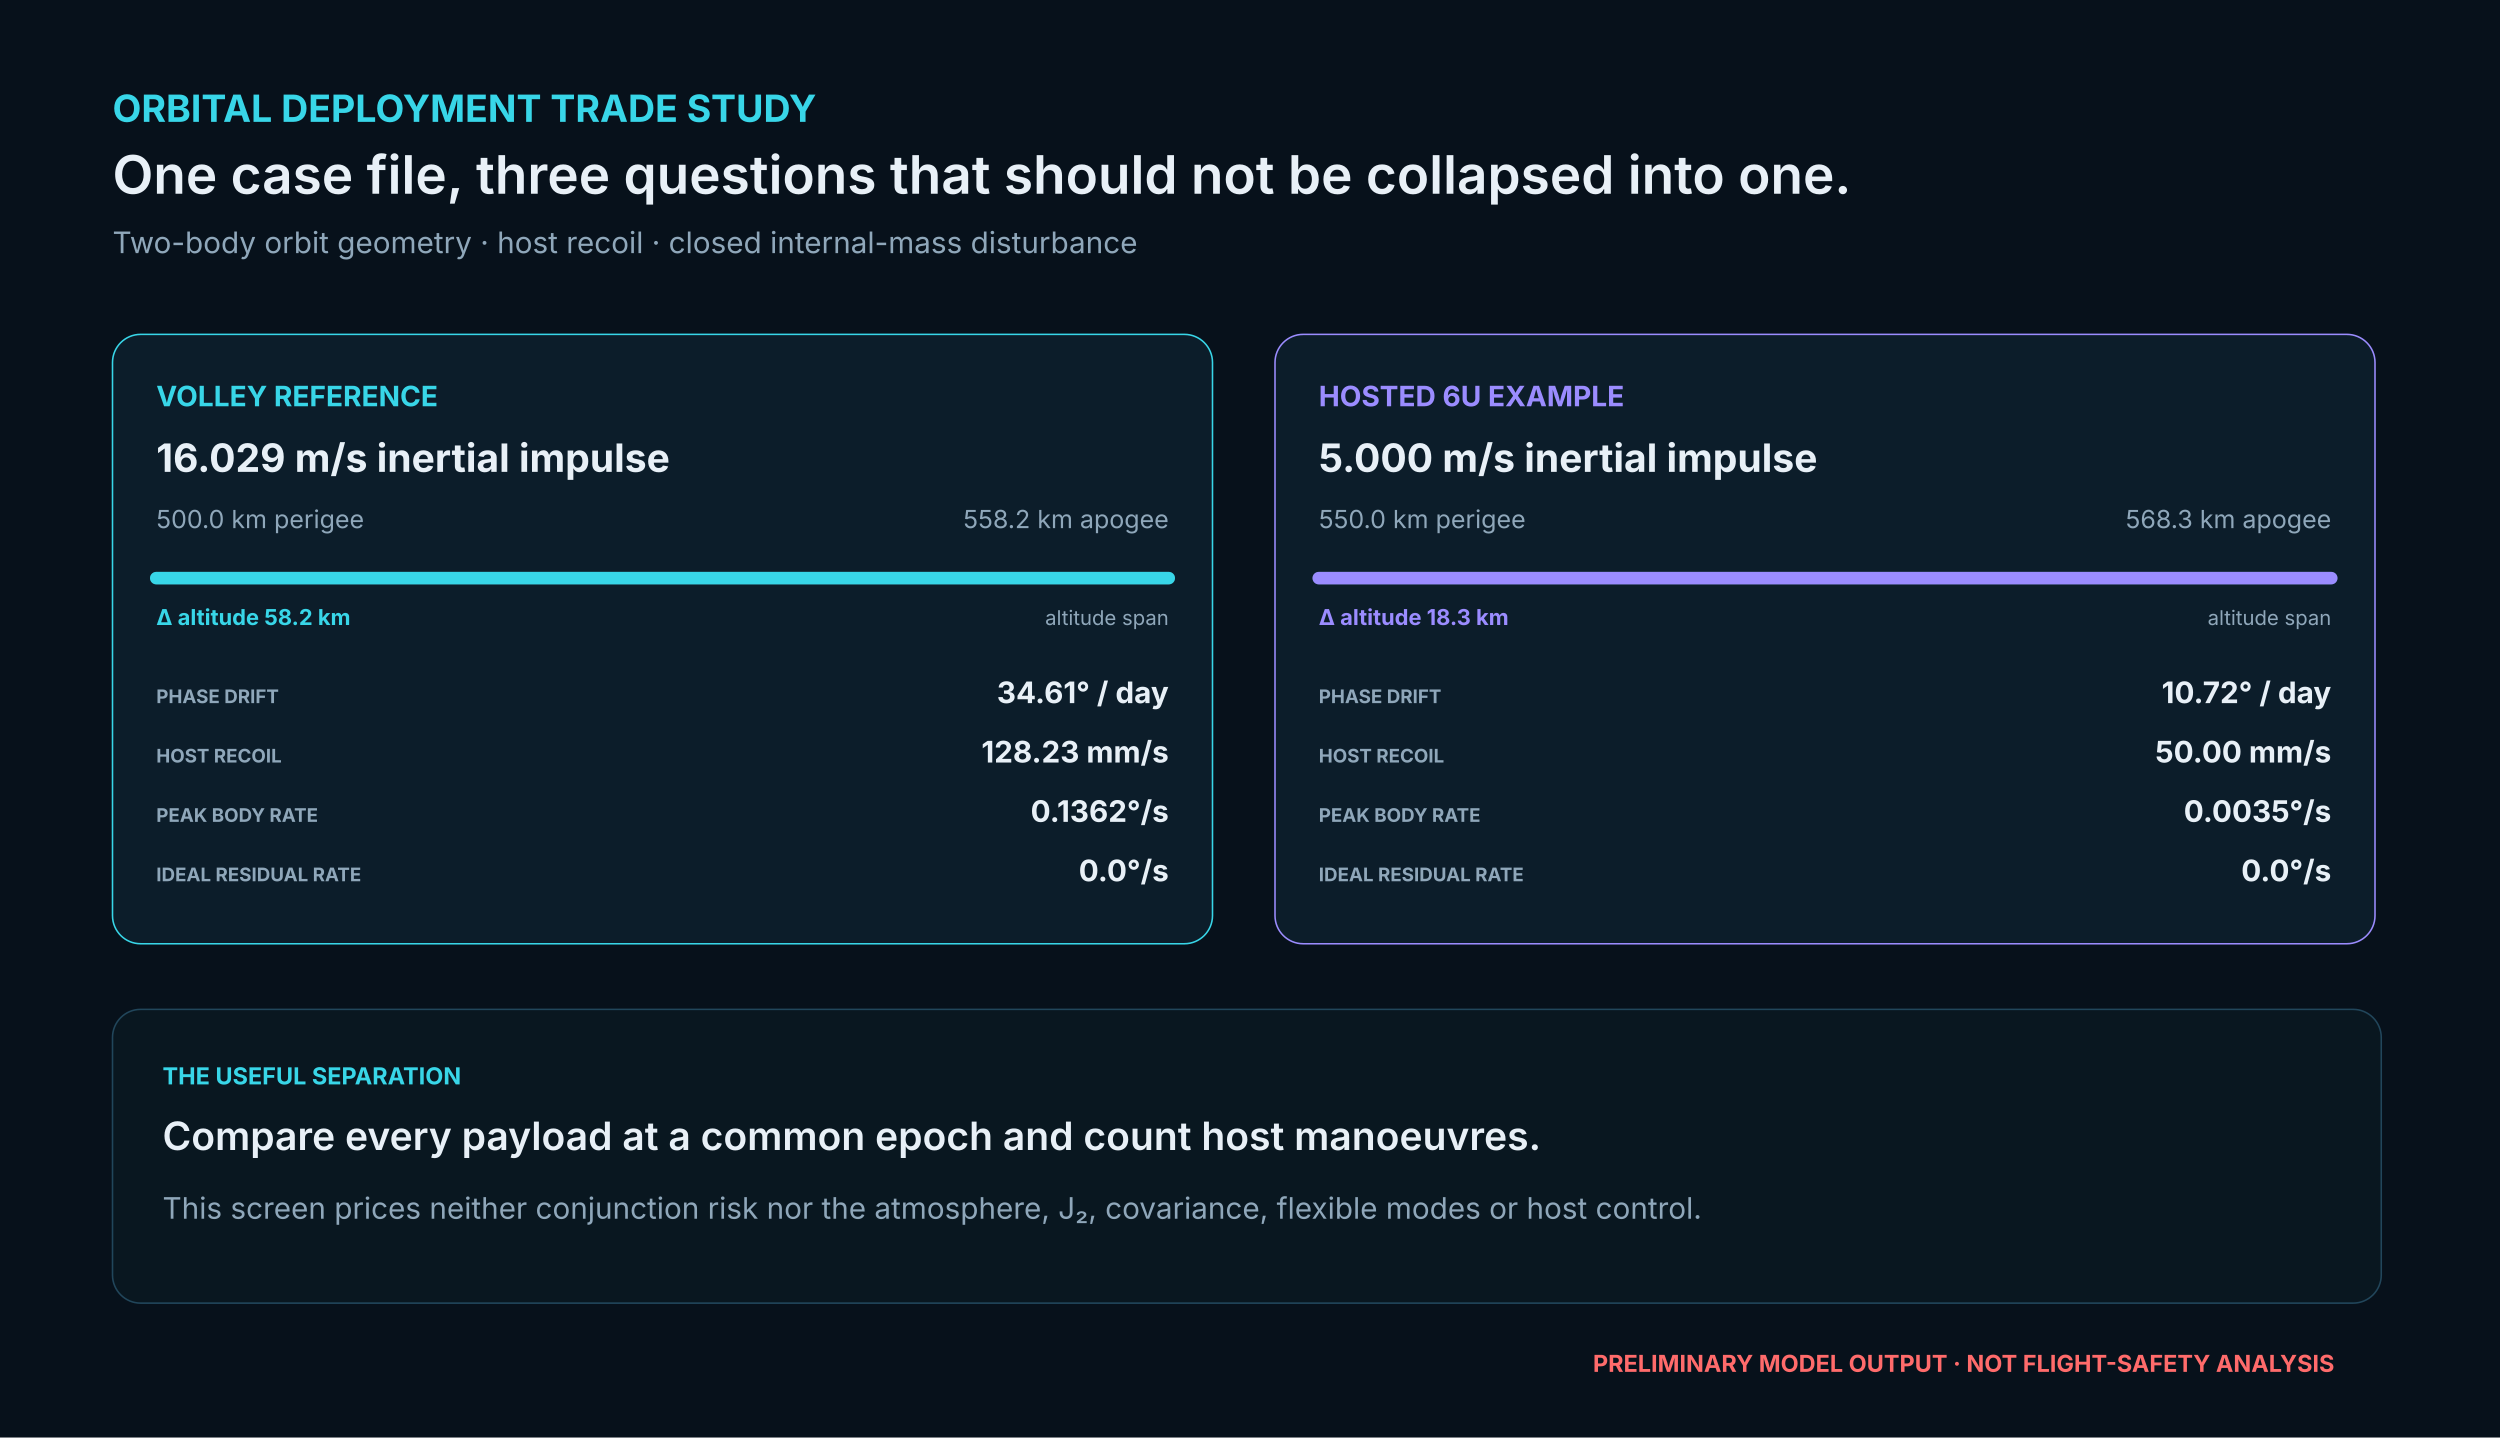
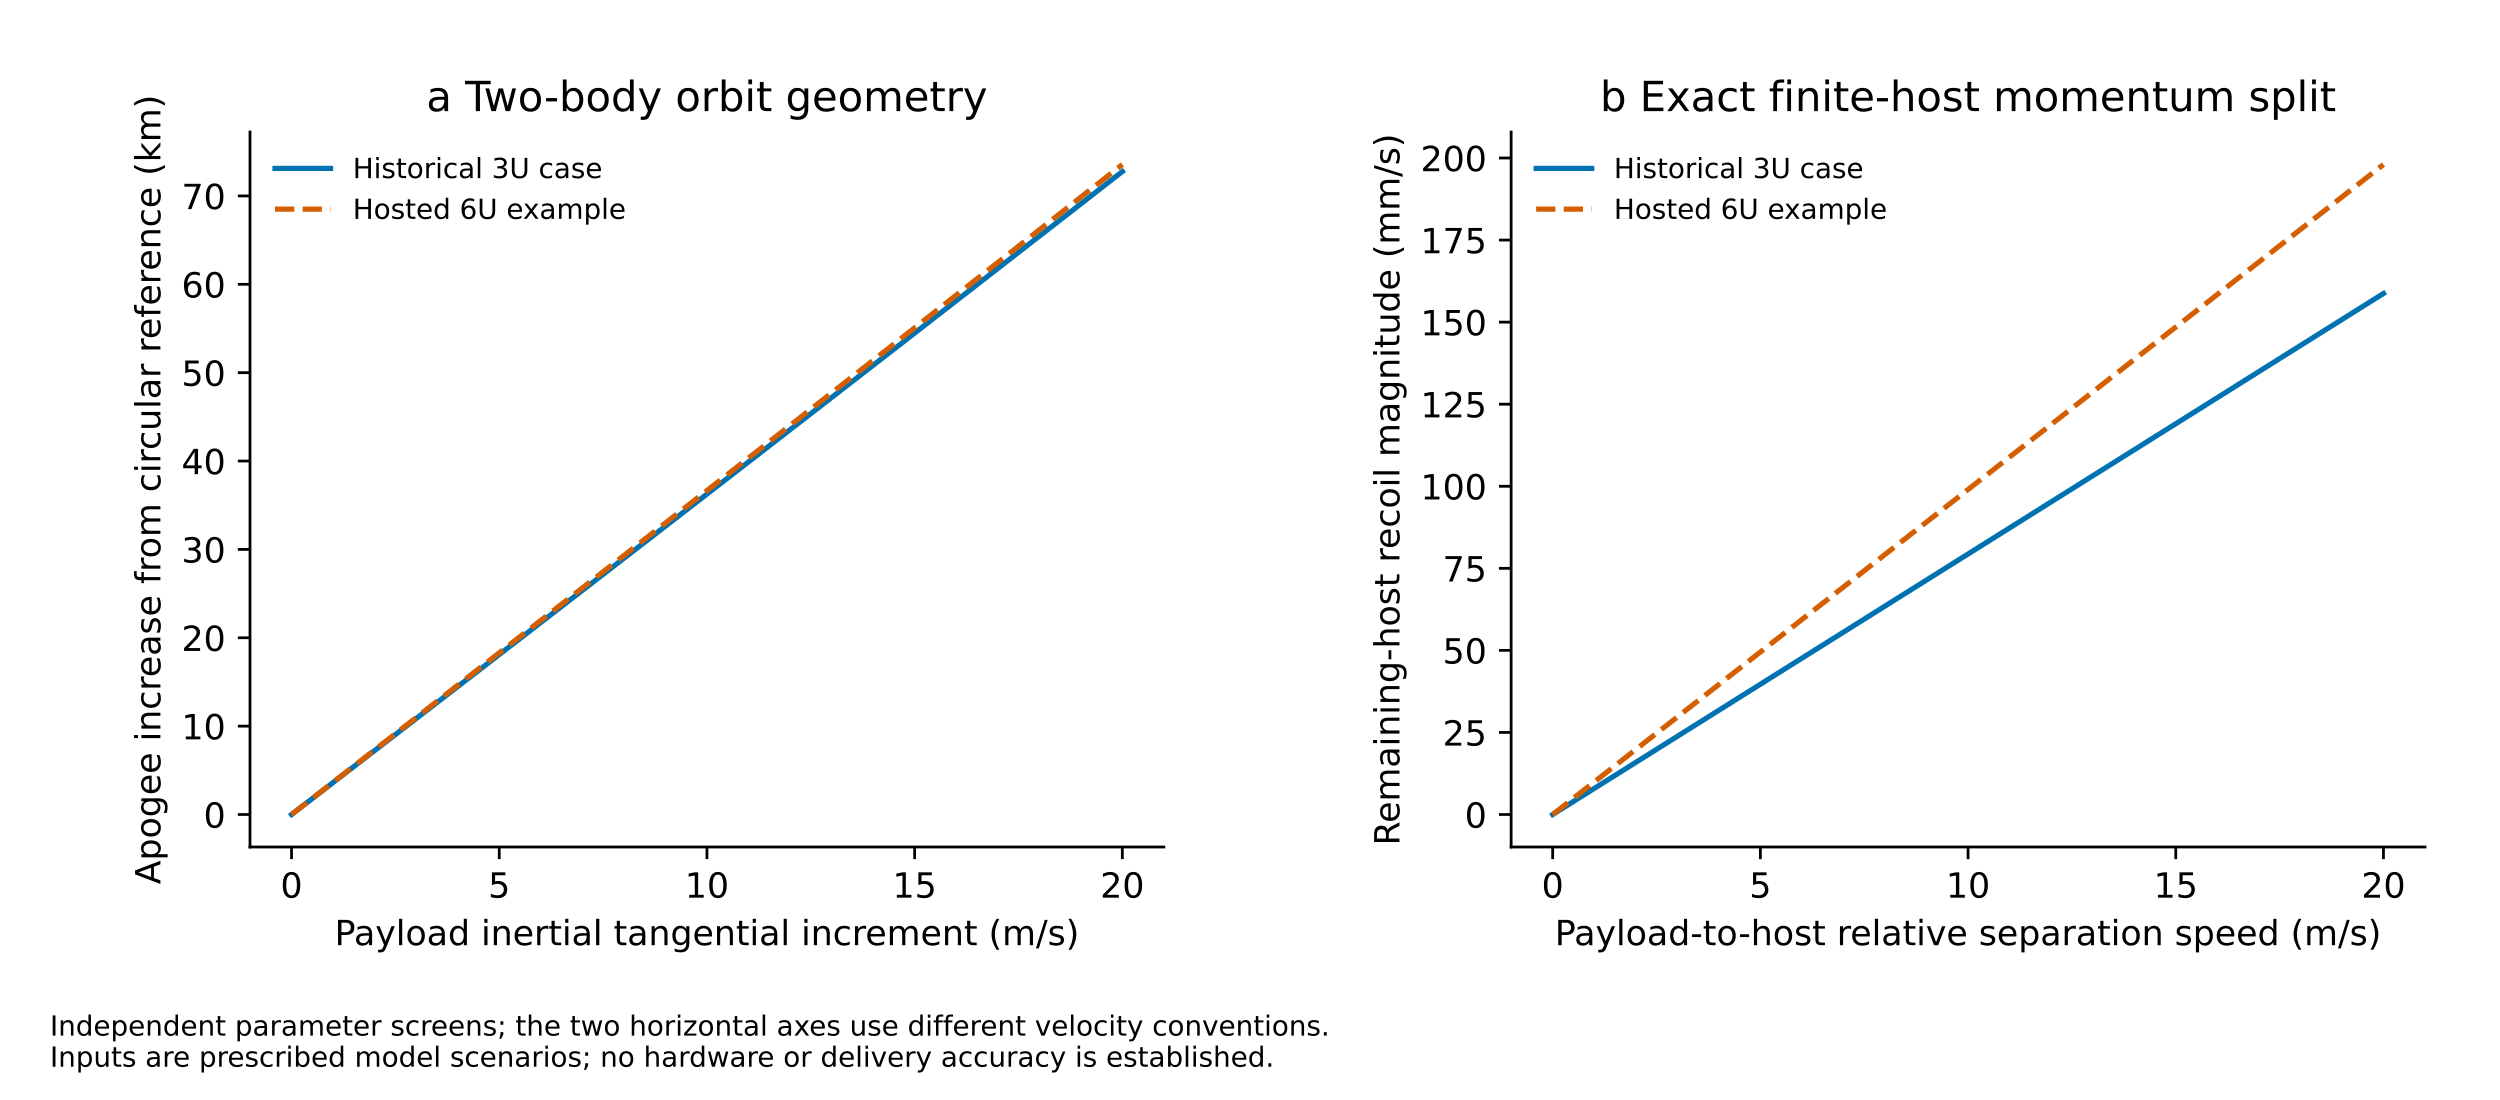
- <svg xmlns="http://www.w3.org/2000/svg" width="1600" height="920" viewBox="0 0 1600 920">
-   <rect width="1600" height="920" fill="#07111b" />
-   <text x="72" y="78" fill="#38d6e8" font-family="Inter,Segoe UI,sans-serif" font-size="24" font-weight="700" text-anchor="start">ORBITAL DEPLOYMENT TRADE STUDY</text>
-   <text x="72" y="124" fill="#e8f0f7" font-family="Inter,Segoe UI,sans-serif" font-size="34" font-weight="600" text-anchor="start">One case file, three questions that should not be collapsed into one.</text>
-   <text x="72" y="162" fill="#8fa7ba" font-family="Inter,Segoe UI,sans-serif" font-size="19" font-weight="400" text-anchor="start">Two-body orbit geometry · host recoil · closed internal-mass disturbance</text>
-   <rect x="72" y="214" width="704" height="390" rx="18" fill="#0c1d2a" stroke="#38d6e8" />
-   <text x="100" y="260" fill="#38d6e8" font-family="Inter,Segoe UI,sans-serif" font-size="18" font-weight="700" text-anchor="start">VOLLEY REFERENCE</text>
-   <text x="100" y="302" fill="#e8f0f7" font-family="Inter,Segoe UI,sans-serif" font-size="25" font-weight="650" text-anchor="start">16.029 m/s inertial impulse</text>
-   <text x="100" y="338" fill="#8fa7ba" font-family="Inter,Segoe UI,sans-serif" font-size="16" font-weight="400" text-anchor="start">500.0 km perigee</text>
-   <text x="748" y="338" fill="#8fa7ba" font-family="Inter,Segoe UI,sans-serif" font-size="16" font-weight="400" text-anchor="end">558.2 km apogee</text>
-   <line x1="100" y1="370" x2="748" y2="370" stroke="#294a5d" stroke-width="8" stroke-linecap="round" />
-   <line x1="100" y1="370" x2="748" y2="370" stroke="#38d6e8" stroke-width="8" stroke-linecap="round" />
-   <text x="100" y="400" fill="#38d6e8" font-family="Inter,Segoe UI,sans-serif" font-size="14" font-weight="650" text-anchor="start">Δ altitude 58.2 km</text>
-   <text x="748" y="400" fill="#8fa7ba" font-family="Inter,Segoe UI,sans-serif" font-size="13" font-weight="400" text-anchor="end">altitude span</text>
-   <text x="100" y="450" fill="#8fa7ba" font-family="Inter,Segoe UI,sans-serif" font-size="12" font-weight="650" text-anchor="start">PHASE DRIFT</text>
-   <text x="748" y="450" fill="#e8f0f7" font-family="Inter,Segoe UI,sans-serif" font-size="19" font-weight="650" text-anchor="end">34.61° / day</text>
-   <text x="100" y="488" fill="#8fa7ba" font-family="Inter,Segoe UI,sans-serif" font-size="12" font-weight="650" text-anchor="start">HOST RECOIL</text>
-   <text x="748" y="488" fill="#e8f0f7" font-family="Inter,Segoe UI,sans-serif" font-size="19" font-weight="650" text-anchor="end">128.23 mm/s</text>
-   <text x="100" y="526" fill="#8fa7ba" font-family="Inter,Segoe UI,sans-serif" font-size="12" font-weight="650" text-anchor="start">PEAK BODY RATE</text>
-   <text x="748" y="526" fill="#e8f0f7" font-family="Inter,Segoe UI,sans-serif" font-size="19" font-weight="650" text-anchor="end">0.1362°/s</text>
-   <text x="100" y="564" fill="#8fa7ba" font-family="Inter,Segoe UI,sans-serif" font-size="12" font-weight="650" text-anchor="start">IDEAL RESIDUAL RATE</text>
-   <text x="748" y="564" fill="#e8f0f7" font-family="Inter,Segoe UI,sans-serif" font-size="19" font-weight="650" text-anchor="end">0.0°/s</text>
-   <rect x="816" y="214" width="704" height="390" rx="18" fill="#0c1d2a" stroke="#9b8cff" />
-   <text x="844" y="260" fill="#9b8cff" font-family="Inter,Segoe UI,sans-serif" font-size="18" font-weight="700" text-anchor="start">HOSTED 6U EXAMPLE</text>
-   <text x="844" y="302" fill="#e8f0f7" font-family="Inter,Segoe UI,sans-serif" font-size="25" font-weight="650" text-anchor="start">5.000 m/s inertial impulse</text>
-   <text x="844" y="338" fill="#8fa7ba" font-family="Inter,Segoe UI,sans-serif" font-size="16" font-weight="400" text-anchor="start">550.0 km perigee</text>
-   <text x="1492" y="338" fill="#8fa7ba" font-family="Inter,Segoe UI,sans-serif" font-size="16" font-weight="400" text-anchor="end">568.3 km apogee</text>
-   <line x1="844" y1="370" x2="1492" y2="370" stroke="#294a5d" stroke-width="8" stroke-linecap="round" />
-   <line x1="844" y1="370" x2="1492" y2="370" stroke="#9b8cff" stroke-width="8" stroke-linecap="round" />
-   <text x="844" y="400" fill="#9b8cff" font-family="Inter,Segoe UI,sans-serif" font-size="14" font-weight="650" text-anchor="start">Δ altitude 18.3 km</text>
-   <text x="1492" y="400" fill="#8fa7ba" font-family="Inter,Segoe UI,sans-serif" font-size="13" font-weight="400" text-anchor="end">altitude span</text>
-   <text x="844" y="450" fill="#8fa7ba" font-family="Inter,Segoe UI,sans-serif" font-size="12" font-weight="650" text-anchor="start">PHASE DRIFT</text>
-   <text x="1492" y="450" fill="#e8f0f7" font-family="Inter,Segoe UI,sans-serif" font-size="19" font-weight="650" text-anchor="end">10.72° / day</text>
-   <text x="844" y="488" fill="#8fa7ba" font-family="Inter,Segoe UI,sans-serif" font-size="12" font-weight="650" text-anchor="start">HOST RECOIL</text>
-   <text x="1492" y="488" fill="#e8f0f7" font-family="Inter,Segoe UI,sans-serif" font-size="19" font-weight="650" text-anchor="end">50.00 mm/s</text>
-   <text x="844" y="526" fill="#8fa7ba" font-family="Inter,Segoe UI,sans-serif" font-size="12" font-weight="650" text-anchor="start">PEAK BODY RATE</text>
-   <text x="1492" y="526" fill="#e8f0f7" font-family="Inter,Segoe UI,sans-serif" font-size="19" font-weight="650" text-anchor="end">0.0035°/s</text>
-   <text x="844" y="564" fill="#8fa7ba" font-family="Inter,Segoe UI,sans-serif" font-size="12" font-weight="650" text-anchor="start">IDEAL RESIDUAL RATE</text>
-   <text x="1492" y="564" fill="#e8f0f7" font-family="Inter,Segoe UI,sans-serif" font-size="19" font-weight="650" text-anchor="end">0.0°/s</text>
-   <rect x="72" y="646" width="1452" height="188" rx="18" fill="#091720" stroke="#21465b" />
-   <text x="104" y="694" fill="#38d6e8" font-family="Inter,Segoe UI,sans-serif" font-size="15" font-weight="700" text-anchor="start">THE USEFUL SEPARATION</text>
-   <text x="104" y="736" fill="#e8f0f7" font-family="Inter,Segoe UI,sans-serif" font-size="25" font-weight="600" text-anchor="start">Compare every payload at a common epoch and count host manoeuvres.</text>
-   <text x="104" y="780" fill="#8fa7ba" font-family="Inter,Segoe UI,sans-serif" font-size="19" font-weight="400" text-anchor="start">This screen prices neither conjunction risk nor the atmosphere, J₂, covariance, flexible modes or host control.</text>
-   <text x="1494" y="878" fill="#ff6b6b" font-family="Inter,Segoe UI,sans-serif" font-size="15" font-weight="650" text-anchor="end">PRELIMINARY MODEL OUTPUT · NOT FLIGHT-SAFETY ANALYSIS</text>
+ <svg xmlns="http://www.w3.org/2000/svg" xmlns:xlink="http://www.w3.org/1999/xlink" width="720pt" height="316.8pt" viewBox="0 0 720 316.8" version="1.1">
+   <defs>
+     <style type="text/css">*{stroke-linejoin: round; stroke-linecap: butt}</style>
+   </defs>
+   <g id="figure_1">
+     <g id="patch_1">
+       <path d="M 0 316.8 L 720 316.8 L 720 0 L 0 0 z " style="fill: #ffffff" />
+     </g>
+     <g id="axes_1">
+       <g id="patch_2">
+         <path d="M 72 243.936 L 335.193 243.936 L 335.193 38.016 L 72 38.016 z " style="fill: #ffffff" />
+       </g>
+       <g id="matplotlib.axis_1">
+         <g id="xtick_1">
+           <g id="line2d_1">
+             <defs>
+               <path id="m3ff86016a6" d="M 0 0 L 0 3.5 " style="stroke: #000000; stroke-width: 0.8" />
+             </defs>
+             <g>
+               <use xlink:href="#m3ff86016a6" x="83.963" y="243.936" style="stroke: #000000; stroke-width: 0.8" />
+             </g>
+           </g>
+           <g id="text_1">
+             <text style="font-size: 10px; font-family: 'DejaVu Sans'; text-anchor: middle" x="83.963" y="258.534" transform="rotate(-0 83.96333 258.5344)">0</text>
+           </g>
+         </g>
+         <g id="xtick_2">
+           <g id="line2d_2">
+             <g>
+               <use xlink:href="#m3ff86016a6" x="143.78" y="243.936" style="stroke: #000000; stroke-width: 0.8" />
+             </g>
+           </g>
+           <g id="text_2">
+             <text style="font-size: 10px; font-family: 'DejaVu Sans'; text-anchor: middle" x="143.78" y="258.534" transform="rotate(-0 143.78 258.5344)">5</text>
+           </g>
+         </g>
+         <g id="xtick_3">
+           <g id="line2d_3">
+             <g>
+               <use xlink:href="#m3ff86016a6" x="203.597" y="243.936" style="stroke: #000000; stroke-width: 0.8" />
+             </g>
+           </g>
+           <g id="text_3">
+             <text style="font-size: 10px; font-family: 'DejaVu Sans'; text-anchor: middle" x="203.597" y="258.534" transform="rotate(-0 203.5966 258.5344)">10</text>
+           </g>
+         </g>
+         <g id="xtick_4">
+           <g id="line2d_4">
+             <g>
+               <use xlink:href="#m3ff86016a6" x="263.413" y="243.936" style="stroke: #000000; stroke-width: 0.8" />
+             </g>
+           </g>
+           <g id="text_4">
+             <text style="font-size: 10px; font-family: 'DejaVu Sans'; text-anchor: middle" x="263.413" y="258.534" transform="rotate(-0 263.4133 258.5344)">15</text>
+           </g>
+         </g>
+         <g id="xtick_5">
+           <g id="line2d_5">
+             <g>
+               <use xlink:href="#m3ff86016a6" x="323.23" y="243.936" style="stroke: #000000; stroke-width: 0.8" />
+             </g>
+           </g>
+           <g id="text_5">
+             <text style="font-size: 10px; font-family: 'DejaVu Sans'; text-anchor: middle" x="323.23" y="258.534" transform="rotate(-0 323.2299 258.5344)">20</text>
+           </g>
+         </g>
+         <g id="text_6">
+           <text style="font-size: 10px; font-family: 'DejaVu Sans'; text-anchor: middle" x="203.597" y="272.213" transform="rotate(-0 203.5966 272.2126)">Payload inertial tangential increment (m/s)</text>
+         </g>
+       </g>
+       <g id="matplotlib.axis_2">
+         <g id="ytick_1">
+           <g id="line2d_6">
+             <defs>
+               <path id="mac8dbd2779" d="M 0 0 L -3.5 0 " style="stroke: #000000; stroke-width: 0.8" />
+             </defs>
+             <g>
+               <use xlink:href="#mac8dbd2779" x="72" y="234.576" style="stroke: #000000; stroke-width: 0.8" />
+             </g>
+           </g>
+           <g id="text_7">
+             <text style="font-size: 10px; font-family: 'DejaVu Sans'; text-anchor: end" x="65" y="238.375" transform="rotate(-0 65 238.3752)">0</text>
+           </g>
+         </g>
+         <g id="ytick_2">
+           <g id="line2d_7">
+             <g>
+               <use xlink:href="#mac8dbd2779" x="72" y="209.126" style="stroke: #000000; stroke-width: 0.8" />
+             </g>
+           </g>
+           <g id="text_8">
+             <text style="font-size: 10px; font-family: 'DejaVu Sans'; text-anchor: end" x="65" y="212.925" transform="rotate(-0 65 212.9252)">10</text>
+           </g>
+         </g>
+         <g id="ytick_3">
+           <g id="line2d_8">
+             <g>
+               <use xlink:href="#mac8dbd2779" x="72" y="183.676" style="stroke: #000000; stroke-width: 0.8" />
+             </g>
+           </g>
+           <g id="text_9">
+             <text style="font-size: 10px; font-family: 'DejaVu Sans'; text-anchor: end" x="65" y="187.475" transform="rotate(-0 65 187.4751)">20</text>
+           </g>
+         </g>
+         <g id="ytick_4">
+           <g id="line2d_9">
+             <g>
+               <use xlink:href="#mac8dbd2779" x="72" y="158.226" style="stroke: #000000; stroke-width: 0.8" />
+             </g>
+           </g>
+           <g id="text_10">
+             <text style="font-size: 10px; font-family: 'DejaVu Sans'; text-anchor: end" x="65" y="162.025" transform="rotate(-0 65 162.0251)">30</text>
+           </g>
+         </g>
+         <g id="ytick_5">
+           <g id="line2d_10">
+             <g>
+               <use xlink:href="#mac8dbd2779" x="72" y="132.776" style="stroke: #000000; stroke-width: 0.8" />
+             </g>
+           </g>
+           <g id="text_11">
+             <text style="font-size: 10px; font-family: 'DejaVu Sans'; text-anchor: end" x="65" y="136.575" transform="rotate(-0 65 136.575)">40</text>
+           </g>
+         </g>
+         <g id="ytick_6">
+           <g id="line2d_11">
+             <g>
+               <use xlink:href="#mac8dbd2779" x="72" y="107.326" style="stroke: #000000; stroke-width: 0.8" />
+             </g>
+           </g>
+           <g id="text_12">
+             <text style="font-size: 10px; font-family: 'DejaVu Sans'; text-anchor: end" x="65" y="111.125" transform="rotate(-0 65 111.125)">50</text>
+           </g>
+         </g>
+         <g id="ytick_7">
+           <g id="line2d_12">
+             <g>
+               <use xlink:href="#mac8dbd2779" x="72" y="81.876" style="stroke: #000000; stroke-width: 0.8" />
+             </g>
+           </g>
+           <g id="text_13">
+             <text style="font-size: 10px; font-family: 'DejaVu Sans'; text-anchor: end" x="65" y="85.675" transform="rotate(-0 65 85.67497)">60</text>
+           </g>
+         </g>
+         <g id="ytick_8">
+           <g id="line2d_13">
+             <g>
+               <use xlink:href="#mac8dbd2779" x="72" y="56.426" style="stroke: #000000; stroke-width: 0.8" />
+             </g>
+           </g>
+           <g id="text_14">
+             <text style="font-size: 10px; font-family: 'DejaVu Sans'; text-anchor: end" x="65" y="60.225" transform="rotate(-0 65 60.22492)">70</text>
+           </g>
+         </g>
+         <g id="text_15">
+           <text style="font-size: 10px; font-family: 'DejaVu Sans'; text-anchor: middle" x="46.195" y="140.976" transform="rotate(-90 46.19531 140.976)">Apogee increase from circular reference (km)</text>
+         </g>
+       </g>
+       <g id="line2d_14">
+         <path d="M 83.963 234.576 L 86.954 232.276 L 89.945 229.976 L 92.936 227.676 L 95.927 225.375 L 98.917 223.074 L 101.908 220.772 L 104.899 218.471 L 107.89 216.168 L 110.881 213.866 L 113.872 211.563 L 116.862 209.259 L 119.853 206.955 L 122.844 204.651 L 125.835 202.347 L 128.826 200.042 L 131.817 197.736 L 134.807 195.431 L 137.798 193.124 L 140.789 190.818 L 143.78 188.511 L 146.771 186.204 L 149.762 183.896 L 152.752 181.588 L 155.743 179.28 L 158.734 176.971 L 161.725 174.662 L 164.716 172.353 L 167.707 170.043 L 170.697 167.733 L 173.688 165.422 L 176.679 163.111 L 179.67 160.799 L 182.661 158.488 L 185.652 156.176 L 188.642 153.863 L 191.633 151.55 L 194.624 149.237 L 197.615 146.923 L 200.606 144.609 L 203.597 142.295 L 206.587 139.98 L 209.578 137.665 L 212.569 135.349 L 215.56 133.033 L 218.551 130.717 L 221.542 128.4 L 224.532 126.083 L 227.523 123.765 L 230.514 121.447 L 233.505 119.129 L 236.496 116.811 L 239.487 114.492 L 242.477 112.172 L 245.468 109.852 L 248.459 107.532 L 251.45 105.212 L 254.441 102.891 L 257.432 100.569 L 260.422 98.248 L 263.413 95.926 L 266.404 93.603 L 269.395 91.28 L 272.386 88.957 L 275.377 86.633 L 278.367 84.309 L 281.358 81.985 L 284.349 79.66 L 287.34 77.335 L 290.331 75.01 L 293.322 72.684 L 296.312 70.357 L 299.303 68.031 L 302.294 65.704 L 305.285 63.376 L 308.276 61.048 L 311.267 58.72 L 314.257 56.391 L 317.248 54.062 L 320.239 51.733 L 323.23 49.403 " clip-path="url(#pfc09ed5c54)" style="fill: none; stroke: #0072b2; stroke-width: 1.5; stroke-linecap: square" />
+       </g>
+       <g id="line2d_15">
+         <path d="M 83.963 234.576 L 86.954 232.251 L 89.945 229.926 L 92.936 227.601 L 95.927 225.275 L 98.917 222.948 L 101.908 220.622 L 104.899 218.295 L 107.89 215.967 L 110.881 213.639 L 113.872 211.311 L 116.862 208.982 L 119.853 206.653 L 122.844 204.324 L 125.835 201.994 L 128.826 199.664 L 131.817 197.334 L 134.807 195.003 L 137.798 192.671 L 140.789 190.34 L 143.78 188.008 L 146.771 185.675 L 149.762 183.342 L 152.752 181.009 L 155.743 178.676 L 158.734 176.342 L 161.725 174.007 L 164.716 171.672 L 167.707 169.337 L 170.697 167.002 L 173.688 164.666 L 176.679 162.33 L 179.67 159.993 L 182.661 157.656 L 185.652 155.318 L 188.642 152.98 L 191.633 150.642 L 194.624 148.304 L 197.615 145.965 L 200.606 143.625 L 203.597 141.285 L 206.587 138.945 L 209.578 136.605 L 212.569 134.264 L 215.56 131.922 L 218.551 129.581 L 221.542 127.239 L 224.532 124.896 L 227.523 122.553 L 230.514 120.21 L 233.505 117.866 L 236.496 115.522 L 239.487 113.178 L 242.477 110.833 L 245.468 108.488 L 248.459 106.142 L 251.45 103.796 L 254.441 101.45 L 257.432 99.103 L 260.422 96.756 L 263.413 94.408 L 266.404 92.06 L 269.395 89.712 L 272.386 87.363 L 275.377 85.014 L 278.367 82.665 L 281.358 80.315 L 284.349 77.965 L 287.34 75.614 L 290.331 73.263 L 293.322 70.912 L 296.312 68.56 L 299.303 66.208 L 302.294 63.855 L 305.285 61.502 L 308.276 59.149 L 311.267 56.795 L 314.257 54.441 L 317.248 52.086 L 320.239 49.731 L 323.23 47.376 " clip-path="url(#pfc09ed5c54)" style="fill: none; stroke-dasharray: 5.55,2.4; stroke-dashoffset: 0; stroke: #d55e00; stroke-width: 1.5" />
+       </g>
+       <g id="patch_3">
+         <path d="M 72 243.936 L 72 38.016 " style="fill: none; stroke: #000000; stroke-width: 0.8; stroke-linejoin: miter; stroke-linecap: square" />
+       </g>
+       <g id="patch_4">
+         <path d="M 72 243.936 L 335.193 243.936 " style="fill: none; stroke: #000000; stroke-width: 0.8; stroke-linejoin: miter; stroke-linecap: square" />
+       </g>
+       <g id="text_16">
+         <text style="font-size: 12px; font-family: 'DejaVu Sans'; text-anchor: middle" x="203.597" y="32.016" transform="rotate(-0 203.5966 32.016)">a  Two-body orbit geometry</text>
+       </g>
+       <g id="legend_1">
+         <g id="line2d_16">
+           <path d="M 79.2 48.495 L 87.2 48.495 L 95.2 48.495 " style="fill: none; stroke: #0072b2; stroke-width: 1.5; stroke-linecap: square" />
+         </g>
+         <g id="text_17">
+           <text style="font-size: 8px; font-family: 'DejaVu Sans'; text-anchor: start" x="101.6" y="51.295" transform="rotate(-0 101.6 51.29475)">Historical 3U case</text>
+         </g>
+         <g id="line2d_17">
+           <path d="M 79.2 60.237 L 87.2 60.237 L 95.2 60.237 " style="fill: none; stroke-dasharray: 5.55,2.4; stroke-dashoffset: 0; stroke: #d55e00; stroke-width: 1.5" />
+         </g>
+         <g id="text_18">
+           <text style="font-size: 8px; font-family: 'DejaVu Sans'; text-anchor: start" x="101.6" y="63.037" transform="rotate(-0 101.6 63.03725)">Hosted 6U example</text>
+         </g>
+       </g>
+     </g>
+     <g id="axes_2">
+       <g id="patch_5">
+         <path d="M 435.207 243.936 L 698.4 243.936 L 698.4 38.016 L 435.207 38.016 z " style="fill: #ffffff" />
+       </g>
+       <g id="matplotlib.axis_3">
+         <g id="xtick_6">
+           <g id="line2d_18">
+             <g>
+               <use xlink:href="#m3ff86016a6" x="447.17" y="243.936" style="stroke: #000000; stroke-width: 0.8" />
+             </g>
+           </g>
+           <g id="text_19">
+             <text style="font-size: 10px; font-family: 'DejaVu Sans'; text-anchor: middle" x="447.17" y="258.534" transform="rotate(-0 447.1701 258.5344)">0</text>
+           </g>
+         </g>
+         <g id="xtick_7">
+           <g id="line2d_19">
+             <g>
+               <use xlink:href="#m3ff86016a6" x="506.987" y="243.936" style="stroke: #000000; stroke-width: 0.8" />
+             </g>
+           </g>
+           <g id="text_20">
+             <text style="font-size: 10px; font-family: 'DejaVu Sans'; text-anchor: middle" x="506.987" y="258.534" transform="rotate(-0 506.9867 258.5344)">5</text>
+           </g>
+         </g>
+         <g id="xtick_8">
+           <g id="line2d_20">
+             <g>
+               <use xlink:href="#m3ff86016a6" x="566.803" y="243.936" style="stroke: #000000; stroke-width: 0.8" />
+             </g>
+           </g>
+           <g id="text_21">
+             <text style="font-size: 10px; font-family: 'DejaVu Sans'; text-anchor: middle" x="566.803" y="258.534" transform="rotate(-0 566.8034 258.5344)">10</text>
+           </g>
+         </g>
+         <g id="xtick_9">
+           <g id="line2d_21">
+             <g>
+               <use xlink:href="#m3ff86016a6" x="626.62" y="243.936" style="stroke: #000000; stroke-width: 0.8" />
+             </g>
+           </g>
+           <g id="text_22">
+             <text style="font-size: 10px; font-family: 'DejaVu Sans'; text-anchor: middle" x="626.62" y="258.534" transform="rotate(-0 626.62 258.5344)">15</text>
+           </g>
+         </g>
+         <g id="xtick_10">
+           <g id="line2d_22">
+             <g>
+               <use xlink:href="#m3ff86016a6" x="686.437" y="243.936" style="stroke: #000000; stroke-width: 0.8" />
+             </g>
+           </g>
+           <g id="text_23">
+             <text style="font-size: 10px; font-family: 'DejaVu Sans'; text-anchor: middle" x="686.437" y="258.534" transform="rotate(-0 686.4367 258.5344)">20</text>
+           </g>
+         </g>
+         <g id="text_24">
+           <text style="font-size: 10px; font-family: 'DejaVu Sans'; text-anchor: middle" x="566.803" y="272.213" transform="rotate(-0 566.8034 272.2126)">Payload-to-host relative separation speed (m/s)</text>
+         </g>
+       </g>
+       <g id="matplotlib.axis_4">
+         <g id="ytick_9">
+           <g id="line2d_23">
+             <g>
+               <use xlink:href="#mac8dbd2779" x="435.207" y="234.576" style="stroke: #000000; stroke-width: 0.8" />
+             </g>
+           </g>
+           <g id="text_25">
+             <text style="font-size: 10px; font-family: 'DejaVu Sans'; text-anchor: end" x="428.207" y="238.375" transform="rotate(-0 428.2067 238.3752)">0</text>
+           </g>
+         </g>
+         <g id="ytick_10">
+           <g id="line2d_24">
+             <g>
+               <use xlink:href="#mac8dbd2779" x="435.207" y="210.942" style="stroke: #000000; stroke-width: 0.8" />
+             </g>
+           </g>
+           <g id="text_26">
+             <text style="font-size: 10px; font-family: 'DejaVu Sans'; text-anchor: end" x="428.207" y="214.741" transform="rotate(-0 428.2067 214.7412)">25</text>
+           </g>
+         </g>
+         <g id="ytick_11">
+           <g id="line2d_25">
+             <g>
+               <use xlink:href="#mac8dbd2779" x="435.207" y="187.308" style="stroke: #000000; stroke-width: 0.8" />
+             </g>
+           </g>
+           <g id="text_27">
+             <text style="font-size: 10px; font-family: 'DejaVu Sans'; text-anchor: end" x="428.207" y="191.107" transform="rotate(-0 428.2067 191.1072)">50</text>
+           </g>
+         </g>
+         <g id="ytick_12">
+           <g id="line2d_26">
+             <g>
+               <use xlink:href="#mac8dbd2779" x="435.207" y="163.674" style="stroke: #000000; stroke-width: 0.8" />
+             </g>
+           </g>
+           <g id="text_28">
+             <text style="font-size: 10px; font-family: 'DejaVu Sans'; text-anchor: end" x="428.207" y="167.473" transform="rotate(-0 428.2067 167.4732)">75</text>
+           </g>
+         </g>
+         <g id="ytick_13">
+           <g id="line2d_27">
+             <g>
+               <use xlink:href="#mac8dbd2779" x="435.207" y="140.04" style="stroke: #000000; stroke-width: 0.8" />
+             </g>
+           </g>
+           <g id="text_29">
+             <text style="font-size: 10px; font-family: 'DejaVu Sans'; text-anchor: end" x="428.207" y="143.839" transform="rotate(-0 428.2067 143.8392)">100</text>
+           </g>
+         </g>
+         <g id="ytick_14">
+           <g id="line2d_28">
+             <g>
+               <use xlink:href="#mac8dbd2779" x="435.207" y="116.406" style="stroke: #000000; stroke-width: 0.8" />
+             </g>
+           </g>
+           <g id="text_30">
+             <text style="font-size: 10px; font-family: 'DejaVu Sans'; text-anchor: end" x="428.207" y="120.205" transform="rotate(-0 428.2067 120.2052)">125</text>
+           </g>
+         </g>
+         <g id="ytick_15">
+           <g id="line2d_29">
+             <g>
+               <use xlink:href="#mac8dbd2779" x="435.207" y="92.772" style="stroke: #000000; stroke-width: 0.8" />
+             </g>
+           </g>
+           <g id="text_31">
+             <text style="font-size: 10px; font-family: 'DejaVu Sans'; text-anchor: end" x="428.207" y="96.571" transform="rotate(-0 428.2067 96.57122)">150</text>
+           </g>
+         </g>
+         <g id="ytick_16">
+           <g id="line2d_30">
+             <g>
+               <use xlink:href="#mac8dbd2779" x="435.207" y="69.138" style="stroke: #000000; stroke-width: 0.8" />
+             </g>
+           </g>
+           <g id="text_32">
+             <text style="font-size: 10px; font-family: 'DejaVu Sans'; text-anchor: end" x="428.207" y="72.937" transform="rotate(-0 428.2067 72.93722)">175</text>
+           </g>
+         </g>
+         <g id="ytick_17">
+           <g id="line2d_31">
+             <g>
+               <use xlink:href="#mac8dbd2779" x="435.207" y="45.504" style="stroke: #000000; stroke-width: 0.8" />
+             </g>
+           </g>
+           <g id="text_33">
+             <text style="font-size: 10px; font-family: 'DejaVu Sans'; text-anchor: end" x="428.207" y="49.303" transform="rotate(-0 428.2067 49.30322)">200</text>
+           </g>
+         </g>
+         <g id="text_34">
+           <text style="font-size: 10px; font-family: 'DejaVu Sans'; text-anchor: middle" x="403.04" y="140.976" transform="rotate(-90 403.0395 140.976)">Remaining-host recoil magnitude (mm/s)</text>
+         </g>
+       </g>
+       <g id="line2d_32">
+         <path d="M 447.17 234.576 L 450.161 232.7 L 453.152 230.825 L 456.143 228.949 L 459.133 227.073 L 462.124 225.197 L 465.115 223.322 L 468.106 221.446 L 471.097 219.57 L 474.088 217.695 L 477.078 215.819 L 480.069 213.943 L 483.06 212.067 L 486.051 210.192 L 489.042 208.316 L 492.033 206.44 L 495.023 204.565 L 498.014 202.689 L 501.005 200.813 L 503.996 198.937 L 506.987 197.062 L 509.978 195.186 L 512.968 193.31 L 515.959 191.435 L 518.95 189.559 L 521.941 187.683 L 524.932 185.807 L 527.923 183.932 L 530.913 182.056 L 533.904 180.18 L 536.895 178.305 L 539.886 176.429 L 542.877 174.553 L 545.868 172.677 L 548.858 170.802 L 551.849 168.926 L 554.84 167.05 L 557.831 165.175 L 560.822 163.299 L 563.813 161.423 L 566.803 159.547 L 569.794 157.672 L 572.785 155.796 L 575.776 153.92 L 578.767 152.045 L 581.758 150.169 L 584.748 148.293 L 587.739 146.417 L 590.73 144.542 L 593.721 142.666 L 596.712 140.79 L 599.703 138.915 L 602.693 137.039 L 605.684 135.163 L 608.675 133.287 L 611.666 131.412 L 614.657 129.536 L 617.648 127.66 L 620.638 125.785 L 623.629 123.909 L 626.62 122.033 L 629.611 120.157 L 632.602 118.282 L 635.593 116.406 L 638.583 114.53 L 641.574 112.655 L 644.565 110.779 L 647.556 108.903 L 650.547 107.027 L 653.538 105.152 L 656.528 103.276 L 659.519 101.4 L 662.51 99.525 L 665.501 97.649 L 668.492 95.773 L 671.483 93.897 L 674.473 92.022 L 677.464 90.146 L 680.455 88.27 L 683.446 86.395 L 686.437 84.519 " clip-path="url(#pce3c950f1a)" style="fill: none; stroke: #0072b2; stroke-width: 1.5; stroke-linecap: square" />
+       </g>
+       <g id="line2d_33">
+         <path d="M 447.17 234.576 L 450.161 232.236 L 453.152 229.896 L 456.143 227.556 L 459.133 225.216 L 462.124 222.876 L 465.115 220.536 L 468.106 218.196 L 471.097 215.856 L 474.088 213.516 L 477.078 211.176 L 480.069 208.836 L 483.06 206.496 L 486.051 204.156 L 489.042 201.816 L 492.033 199.476 L 495.023 197.136 L 498.014 194.796 L 501.005 192.456 L 503.996 190.116 L 506.987 187.776 L 509.978 185.436 L 512.968 183.096 L 515.959 180.756 L 518.95 178.416 L 521.941 176.076 L 524.932 173.736 L 527.923 171.396 L 530.913 169.056 L 533.904 166.716 L 536.895 164.376 L 539.886 162.036 L 542.877 159.696 L 545.868 157.356 L 548.858 155.016 L 551.849 152.676 L 554.84 150.336 L 557.831 147.996 L 560.822 145.656 L 563.813 143.316 L 566.803 140.976 L 569.794 138.636 L 572.785 136.296 L 575.776 133.956 L 578.767 131.616 L 581.758 129.276 L 584.748 126.936 L 587.739 124.596 L 590.73 122.256 L 593.721 119.916 L 596.712 117.576 L 599.703 115.236 L 602.693 112.896 L 605.684 110.556 L 608.675 108.216 L 611.666 105.876 L 614.657 103.536 L 617.648 101.196 L 620.638 98.856 L 623.629 96.516 L 626.62 94.176 L 629.611 91.836 L 632.602 89.496 L 635.593 87.156 L 638.583 84.816 L 641.574 82.476 L 644.565 80.136 L 647.556 77.796 L 650.547 75.456 L 653.538 73.116 L 656.528 70.776 L 659.519 68.436 L 662.51 66.096 L 665.501 63.756 L 668.492 61.416 L 671.483 59.076 L 674.473 56.736 L 677.464 54.396 L 680.455 52.056 L 683.446 49.716 L 686.437 47.376 " clip-path="url(#pce3c950f1a)" style="fill: none; stroke-dasharray: 5.55,2.4; stroke-dashoffset: 0; stroke: #d55e00; stroke-width: 1.5" />
+       </g>
+       <g id="patch_6">
+         <path d="M 435.207 243.936 L 435.207 38.016 " style="fill: none; stroke: #000000; stroke-width: 0.8; stroke-linejoin: miter; stroke-linecap: square" />
+       </g>
+       <g id="patch_7">
+         <path d="M 435.207 243.936 L 698.4 243.936 " style="fill: none; stroke: #000000; stroke-width: 0.8; stroke-linejoin: miter; stroke-linecap: square" />
+       </g>
+       <g id="text_35">
+         <text style="font-size: 12px; font-family: 'DejaVu Sans'; text-anchor: middle" x="566.803" y="32.016" transform="rotate(-0 566.8034 32.016)">b  Exact finite-host momentum split</text>
+       </g>
+       <g id="legend_2">
+         <g id="line2d_34">
+           <path d="M 442.407 48.495 L 450.407 48.495 L 458.407 48.495 " style="fill: none; stroke: #0072b2; stroke-width: 1.5; stroke-linecap: square" />
+         </g>
+         <g id="text_36">
+           <text style="font-size: 8px; font-family: 'DejaVu Sans'; text-anchor: start" x="464.807" y="51.295" transform="rotate(-0 464.8067 51.29475)">Historical 3U case</text>
+         </g>
+         <g id="line2d_35">
+           <path d="M 442.407 60.237 L 450.407 60.237 L 458.407 60.237 " style="fill: none; stroke-dasharray: 5.55,2.4; stroke-dashoffset: 0; stroke: #d55e00; stroke-width: 1.5" />
+         </g>
+         <g id="text_37">
+           <text style="font-size: 8px; font-family: 'DejaVu Sans'; text-anchor: start" x="464.807" y="63.037" transform="rotate(-0 464.8067 63.03725)">Hosted 6U example</text>
+         </g>
+       </g>
+     </g>
+     <g id="text_38">
+       <text style="font-size: 8px; font-family: 'DejaVu Sans'" transform="translate(14.4 298.258)">Independent parameter screens; the two horizontal axes use different velocity conventions.</text>
+       <text style="font-size: 8px; font-family: 'DejaVu Sans'" transform="translate(14.4 307.2163)">Inputs are prescribed model scenarios; no hardware or delivery accuracy is established.</text>
+     </g>
+   </g>
+   <defs>
+     <clipPath id="pfc09ed5c54">
+       <rect x="72" y="38.016" width="263.193" height="205.92" />
+     </clipPath>
+     <clipPath id="pce3c950f1a">
+       <rect x="435.207" y="38.016" width="263.193" height="205.92" />
+     </clipPath>
+   </defs>
</svg>
